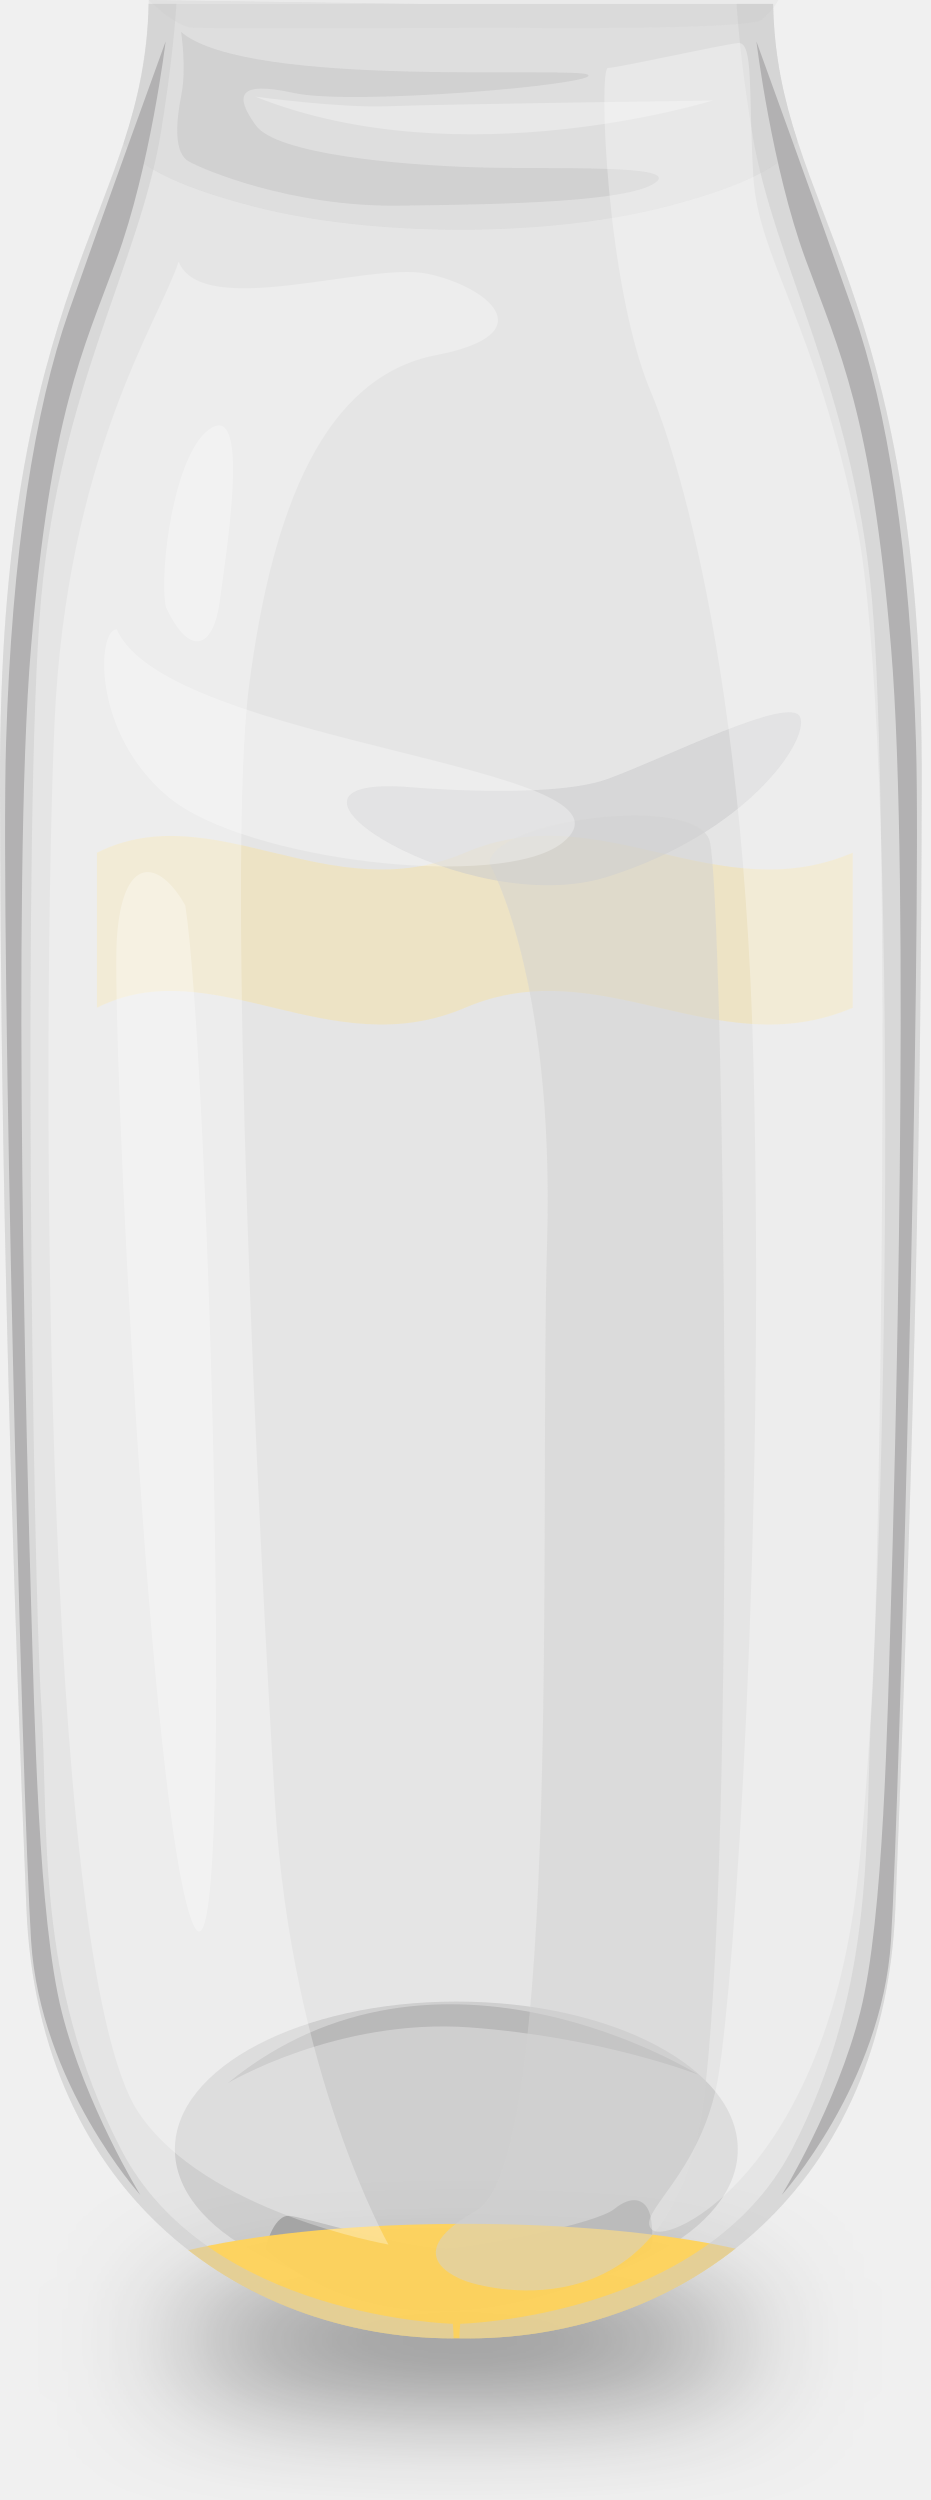
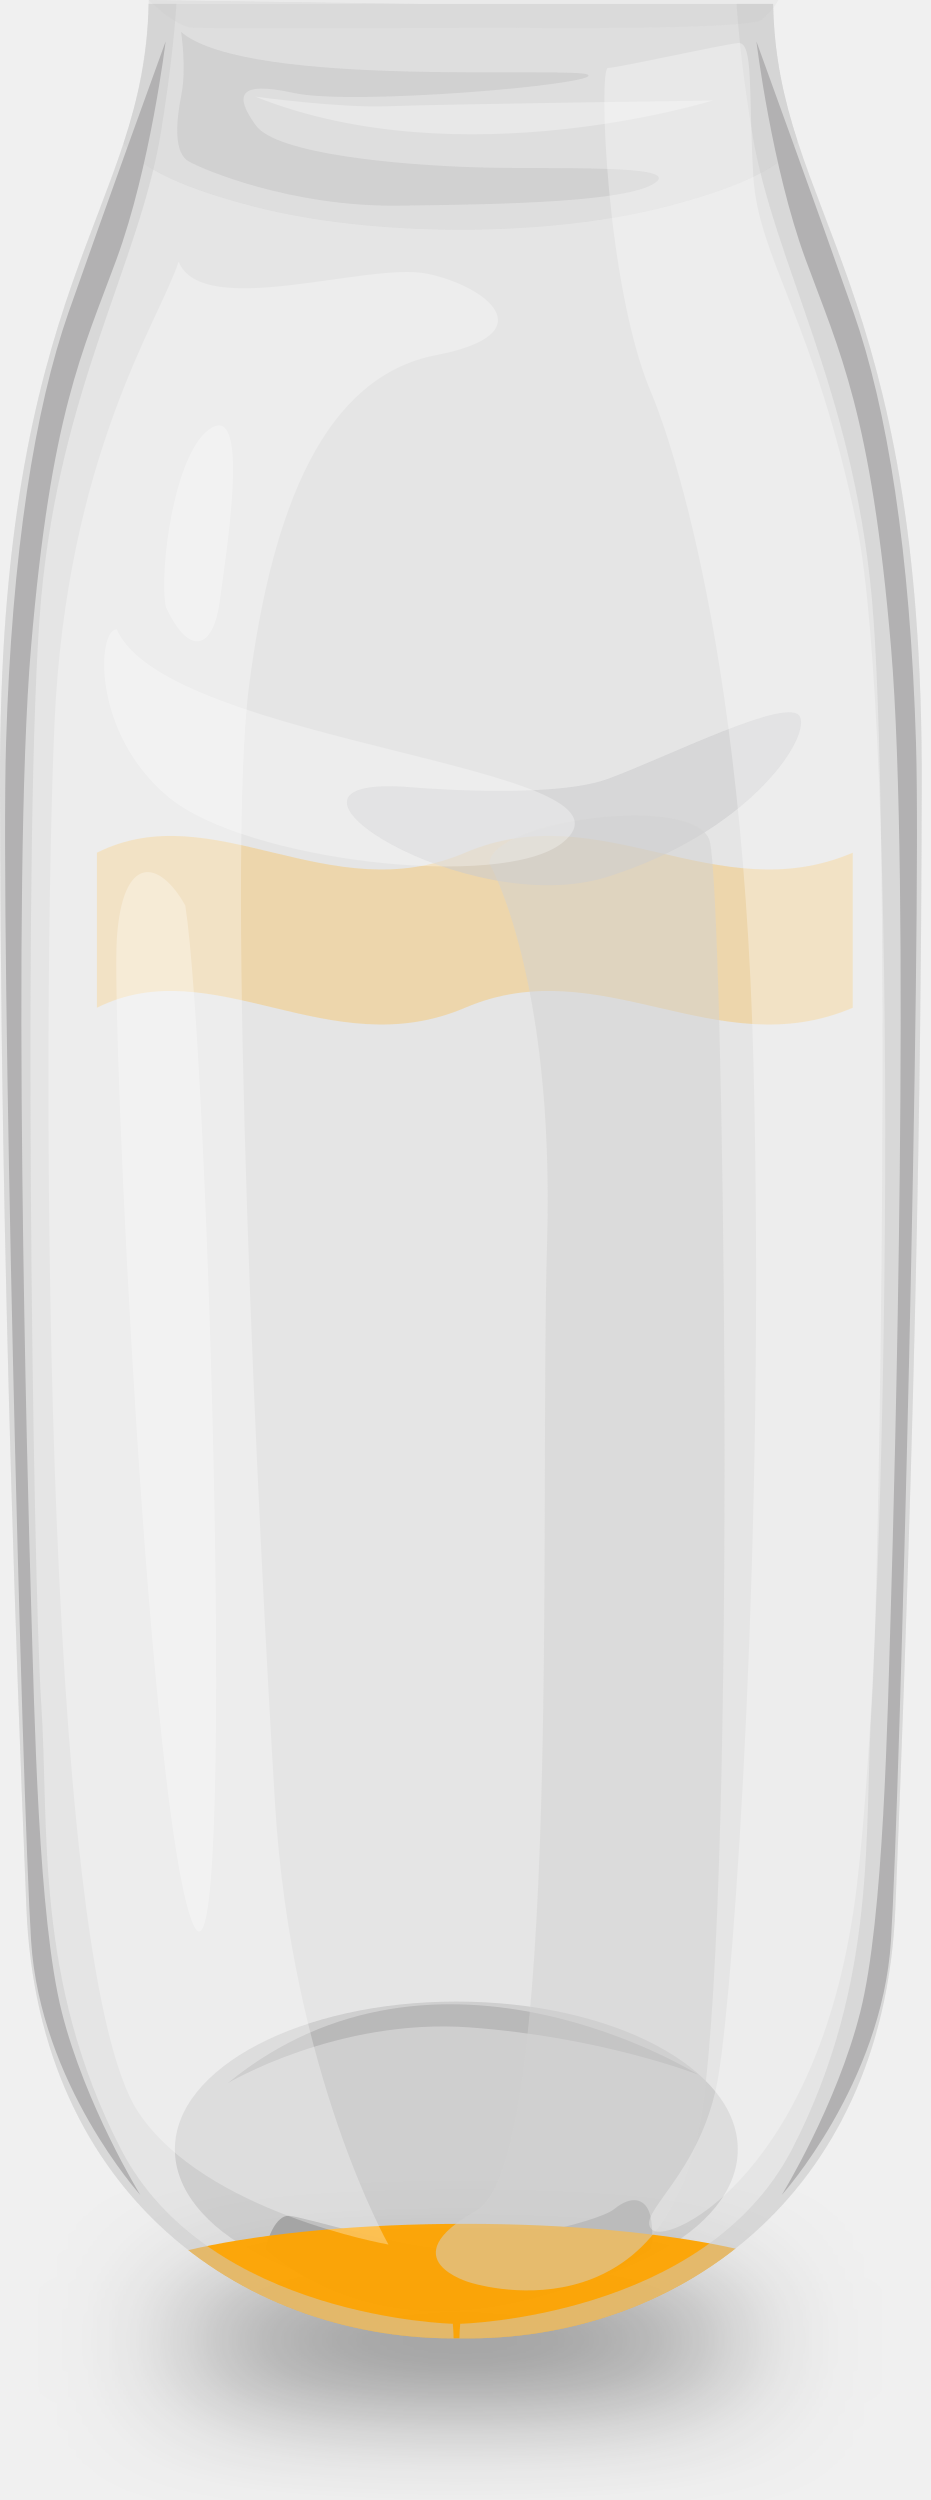
<svg xmlns="http://www.w3.org/2000/svg" width="96" height="258" viewBox="0 0 96 258" fill="none">
  <g opacity="0.76" filter="url(#filter0_f_365_21219)">
    <path d="M78 241.5C78 243.433 64.345 245 47.5 245C30.655 245 17 243.433 17 241.5C17 239.567 30.655 238 47.5 238C64.345 238 78 239.567 78 241.5Z" fill="black" />
  </g>
  <path opacity="0.5" fill-rule="evenodd" clip-rule="evenodd" d="M47.093 206.559C63.136 206.559 76.14 213.391 76.14 221.816C76.14 230.242 63.135 237.076 47.093 237.076C31.052 237.076 18.047 230.244 18.047 221.816C18.047 213.388 31.051 206.559 47.093 206.559Z" fill="#B2B1B2" />
  <path fill-rule="evenodd" clip-rule="evenodd" d="M23.477 215C23.477 215 34.809 208.223 48.51 209.232C62.212 210.24 72.098 214.128 72.098 214.128C72.098 214.128 45.193 197.163 23.477 215Z" fill="#B2B1B2" />
  <path fill-rule="evenodd" clip-rule="evenodd" d="M27.391 232.13C27.656 230.845 28.502 228.666 29.783 228.666C31.063 228.666 42.692 232.327 46.414 232.03C50.135 231.732 61.563 229.457 63.386 227.974C65.208 226.491 66.462 226.984 66.955 228.171C67.448 229.359 67.372 231.732 67.106 232.13C66.841 232.528 44.134 246.181 27.391 232.13Z" fill="#959696" />
  <path opacity="0.29" fill-rule="evenodd" clip-rule="evenodd" d="M15.342 0.398C14.966 21.985 -0.2 28.759 0.002 81.18C0.051 93.827 0.005 131.383 2.727 196.991C3.974 227.056 25.792 241.671 47.563 241.315C69.334 241.671 91.152 227.056 92.4 196.991C95.122 131.383 95.076 93.827 95.124 81.18C95.326 28.759 80.161 21.985 79.785 0.398H51.74H43.388H15.342Z" fill="#CBCBCB" />
  <g clip-path="url(#orangeJuiceClip)">
    <rect x="4" y="238" width="88" height="0" rx="8" fill="url(#orangeJuiceGradient)" opacity="0.88">
-       <animate attributeName="y" values="238;170;40;28" keyTimes="0;0.45;0.88;1" dur="2.8s" begin="0.2s" fill="freeze" calcMode="spline" keySplines="0.42 0 0.58 1;0.42 0 0.58 1;0.2 0 0.2 1" />
-       <animate attributeName="height" values="0;68;198;210" keyTimes="0;0.45;0.88;1" dur="2.8s" begin="0.2s" fill="freeze" calcMode="spline" keySplines="0.42 0 0.58 1;0.42 0 0.58 1;0.2 0 0.2 1" />
+       <animate attributeName="y" values="238;170;40;28" keyTimes="0;0.45;0.88;1" dur="4.0s" begin="0.2s" fill="freeze" calcMode="spline" keySplines="0.42 0 0.58 1;0.42 0 0.58 1;0.2 0 0.2 1" />
+       <animate attributeName="height" values="0;68;198;210" keyTimes="0;0.45;0.88;1" dur="4.0s" begin="0.2s" fill="freeze" calcMode="spline" keySplines="0.42 0 0.58 1;0.42 0 0.58 1;0.2 0 0.2 1" />
    </rect>
-     <ellipse cx="48" cy="238" rx="39" ry="8.5" fill="#FFD35A" opacity="0.95">
-       <animate attributeName="cy" values="238;170;40;28" keyTimes="0;0.45;0.88;1" dur="2.8s" begin="0.2s" fill="freeze" calcMode="spline" keySplines="0.42 0 0.58 1;0.42 0 0.58 1;0.2 0 0.2 1" />
-       <animate attributeName="ry" values="2;7.5;9;9" dur="2.8s" begin="0.2s" fill="freeze" />
+     <ellipse cx="48" cy="238" rx="39" ry="8.5" fill="#FEA400" opacity="0.95">
+       <animate attributeName="cy" values="238;170;40;28" keyTimes="0;0.45;0.88;1" dur="4.0s" begin="0.2s" fill="freeze" calcMode="spline" keySplines="0.42 0 0.58 1;0.42 0 0.58 1;0.2 0 0.2 1" />
+       <animate attributeName="ry" values="2;7.5;9;9" dur="4.0s" begin="0.2s" fill="freeze" />
    </ellipse>
-     <path d="M10 88 C22 82 34 94 48 88 C62 82 74 94 88 88 L88 104 C74 110 62 98 48 104 C34 110 22 98 10 104 Z" fill="#FFE082" opacity="0.32">
-       <animateTransform attributeName="transform" type="translate" values="-10 150;0 82;6 0" keyTimes="0;0.55;1" dur="3s" begin="0.2s" fill="freeze" />
-       <animate attributeName="opacity" values="0;0.35;0.22" dur="3s" begin="0.2s" fill="freeze" />
+     <path d="M10 88 C22 82 34 94 48 88 C62 82 74 94 88 88 L88 104 C74 110 62 98 48 104 C34 110 22 98 10 104 Z" fill="#FEB733" opacity="0.32">
+       <animateTransform attributeName="transform" type="translate" values="-10 150;0 82;6 0" keyTimes="0;0.55;1" dur="4.4s" begin="0.2s" fill="freeze" />
+       <animate attributeName="opacity" values="0;0.35;0.22" dur="4.4s" begin="0.2s" fill="freeze" />
    </path>
-     <circle cx="29" cy="210" r="2.4" fill="#FFF3BF" opacity="0">
+     <circle cx="29" cy="210" r="2.4" fill="#FFC24D" opacity="0">
      <animate attributeName="cy" values="210;132;110" dur="2.6s" begin="0.8s" fill="freeze" />
      <animate attributeName="opacity" values="0;0.75;0" dur="2.6s" begin="0.8s" fill="freeze" />
    </circle>
-     <circle cx="64" cy="220" r="1.8" fill="#FFF3BF" opacity="0">
+     <circle cx="64" cy="220" r="1.8" fill="#FFC24D" opacity="0">
      <animate attributeName="cy" values="220;146;118" dur="2.3s" begin="1s" fill="freeze" />
      <animate attributeName="opacity" values="0;0.65;0" dur="2.3s" begin="1s" fill="freeze" />
    </circle>
  </g>
  <path opacity="0.5" fill-rule="evenodd" clip-rule="evenodd" d="M15.342 0.398C14.966 21.985 -0.2 28.759 0.002 81.18C0.051 93.827 0.005 131.383 2.727 196.991C3.96 226.711 25.295 241.331 46.814 241.32C46.803 240.828 46.779 240.327 46.73 239.814C46.73 239.814 21.454 239.224 12.463 221.756C3.473 204.289 5.107 188.61 4.252 175.749C3.398 162.886 2.258 83.487 4.251 61.719C6.244 39.95 14.408 27.063 16.591 13.731C17.522 8.05 17.987 3.617 18.214 0.398H15.342ZM47.41 241.315H47.563C69.334 241.671 91.152 227.056 92.4 196.991C95.122 131.383 95.076 93.827 95.124 81.18C95.326 28.759 80.161 21.985 79.785 0.398H76.008C76.237 3.617 76.701 8.05 77.631 13.731C79.815 27.063 87.978 39.95 89.972 61.719C91.965 83.484 90.825 162.886 89.971 175.749C89.116 188.613 90.751 204.289 81.759 221.756C72.769 239.224 47.492 239.814 47.492 239.814C47.445 240.325 47.421 240.822 47.41 241.315Z" fill="#CBCBCB" />
  <path opacity="0.3" fill-rule="evenodd" clip-rule="evenodd" d="M15.347 0.004C15.253 5.406 14.232 10.278 12.758 14.772C13.813 16.736 17.443 19.078 26.306 21.351C38.581 24.498 56.381 24.498 68.655 21.351C77.847 18.994 81.409 16.565 82.309 14.556C80.873 10.133 79.883 5.714 79.79 0.399H51.745H43.392L15.347 0.004Z" fill="#CBCBCB" />
  <path opacity="0.1" fill-rule="evenodd" clip-rule="evenodd" d="M15.344 0.003C15.344 0.003 18.156 2.831 19.941 2.879C21.726 2.929 53.467 2.879 53.467 2.879C53.467 2.879 77.273 3.126 78.603 2.036C79.932 0.948 80.327 0 80.327 0H15.344V0.003Z" fill="#B8B7B8" />
  <path opacity="0.3" fill-rule="evenodd" clip-rule="evenodd" d="M26.336 9.973C26.336 9.973 35.031 11.161 40.044 10.963C45.056 10.765 73.57 10.368 73.57 10.368C73.57 10.368 47.599 18.483 26.336 9.973Z" fill="white" />
  <path opacity="0.3" fill-rule="evenodd" clip-rule="evenodd" d="M18.688 3.301C18.688 3.301 19.277 7.001 18.707 9.846C18.138 12.69 17.948 15.782 19.467 16.649C20.985 17.515 30.051 21.348 41.062 21.224C52.074 21.1 64.7 20.852 67.594 18.875C70.49 16.896 56.821 17.513 48.99 17.265C41.159 17.018 28.534 15.906 26.398 12.938C24.262 9.97 24.353 8.276 30.337 9.598C36.321 10.92 61.566 8.732 60.712 7.744C59.858 6.754 25.666 9.235 18.688 3.301Z" fill="#B2B1B2" />
  <path fill-rule="evenodd" clip-rule="evenodd" d="M17.094 4.273C17.094 4.273 15.516 17.258 12.015 26.782C8.514 36.306 5.251 42.614 3.198 66.855C1.145 91.097 2.856 153.889 3.21 165.533C3.565 177.177 3.945 197.955 6.366 207.6C8.787 217.248 14.481 226.522 14.481 226.522C14.481 226.522 4.154 215.07 3.21 200.305C2.266 185.54 0.03 96.596 0.622 76.75C1.215 56.905 3.612 42.126 7.076 32.231C10.541 22.336 17.094 4.273 17.094 4.273Z" fill="#B2B1B2" />
  <path fill-rule="evenodd" clip-rule="evenodd" d="M78.062 4.273C78.062 4.273 79.64 17.258 83.14 26.782C86.642 36.306 89.904 42.614 91.957 66.855C94.01 91.097 92.301 153.889 91.946 165.533C91.591 177.177 91.211 197.955 88.79 207.6C86.37 217.248 80.675 226.522 80.675 226.522C80.675 226.522 91.002 215.07 91.946 200.305C92.89 185.54 95.127 96.596 94.534 76.75C93.941 56.905 91.545 42.126 88.08 32.231C84.615 22.336 78.062 4.273 78.062 4.273Z" fill="#B2B1B2" />
  <path opacity="0.56" fill-rule="evenodd" clip-rule="evenodd" d="M41.653 81.188C41.653 81.188 56.687 82.573 62.687 80.395C68.687 78.22 81.672 71.62 82.583 74.029C83.493 76.439 77.115 85.937 62.687 90.488C48.259 95.039 24.794 80.198 41.653 81.188Z" fill="#CBCBCD" />
  <path opacity="0.5" fill-rule="evenodd" clip-rule="evenodd" d="M50.513 89.131C50.513 89.131 57.266 100.783 56.454 128.332C55.642 155.884 58.051 223.102 49.113 228.156C40.175 233.21 48.505 235.554 48.505 235.554C48.505 235.554 68.745 242.147 72.45 217.881C76.153 193.616 74.661 91.822 73.246 86.802C71.83 81.78 50.513 84.687 50.513 89.131Z" fill="#D2D2D1" />
  <path opacity="0.3" fill-rule="evenodd" clip-rule="evenodd" d="M18.432 27C16.533 32.934 6.831 46.93 5.617 74.777C4.396 102.793 3.989 202.511 14.281 217.993C21.15 228.325 40.087 231.636 40.087 231.636C40.087 231.636 30.082 214.016 28.386 186.169C26.69 158.321 23.294 89.337 25.704 70.784C28.113 52.232 33.524 38.876 45.01 36.65C56.496 34.425 50.136 29.478 44.06 28.241C37.985 27.003 20.898 33.079 18.432 27Z" fill="white" />
  <path opacity="0.3" fill-rule="evenodd" clip-rule="evenodd" d="M12.053 64.953C10.016 64.953 9.438 75.659 17.399 82.268C25.36 88.873 51.877 91.915 58.047 86.969C67.92 79.052 17.232 76.868 12.053 64.953Z" fill="white" />
  <path opacity="0.3" fill-rule="evenodd" clip-rule="evenodd" d="M19.123 93.452C16.465 88.679 12.625 88.01 12.055 96.915C11.486 105.82 15.409 188.187 19.933 198.575C24.457 208.965 21.547 109.033 19.123 93.452Z" fill="white" />
  <path opacity="0.3" fill-rule="evenodd" clip-rule="evenodd" d="M17.125 62.656C16.366 58.945 18.026 46.208 21.919 44.103C25.811 41.999 23.295 57.336 22.678 62.037C22.06 66.736 19.687 68.097 17.125 62.656Z" fill="white" />
  <path opacity="0.3" fill-rule="evenodd" clip-rule="evenodd" d="M67.099 40.289C67.099 40.289 76.553 61.067 77.76 109.835C78.968 158.605 75.81 204.164 74.128 214.299C72.445 224.434 65.427 228.49 67.303 230.11C69.18 231.727 84.873 223.971 88.411 194.751C91.948 165.532 92.713 75.063 88.411 54.143C84.108 33.22 78.263 26.704 77.748 18.247C77.234 9.79 77.808 4.293 76.19 4.44C74.572 4.585 63.708 7.014 62.736 7.014C61.764 7.014 62.548 29.272 67.099 40.289Z" fill="white" />
  <defs>
    <linearGradient id="orangeJuiceGradient" x1="48" y1="82" x2="48" y2="238" gradientUnits="userSpaceOnUse">
-       <stop stop-color="#FFD95A" />
-       <stop offset="0.48" stop-color="#FFB321" />
-       <stop offset="1" stop-color="#F57C00" />
+       <stop stop-color="#FEA400" />
+       <stop offset="0.48" stop-color="#FEA400" />
+       <stop offset="1" stop-color="#CC8400" />
    </linearGradient>
    <clipPath id="orangeJuiceClip">
      <path d="M15.342 0.398C14.966 21.985 -0.2 28.759 0.002 81.18C0.051 93.827 0.005 131.383 2.727 196.991C3.974 227.056 25.792 241.671 47.563 241.315C69.334 241.671 91.152 227.056 92.4 196.991C95.122 131.383 95.076 93.827 95.124 81.18C95.326 28.759 80.161 21.985 79.785 0.398H51.74H43.388H15.342Z" />
    </clipPath>
    <filter id="filter0_f_365_21219" x="4" y="225" width="87" height="33" filterUnits="userSpaceOnUse" color-interpolation-filters="sRGB">
      <feFlood flood-opacity="0" result="BackgroundImageFix" />
      <feBlend mode="normal" in="SourceGraphic" in2="BackgroundImageFix" result="shape" />
      <feGaussianBlur stdDeviation="6.5" result="effect1_foregroundBlur_365_21219" />
    </filter>
  </defs>
</svg>
